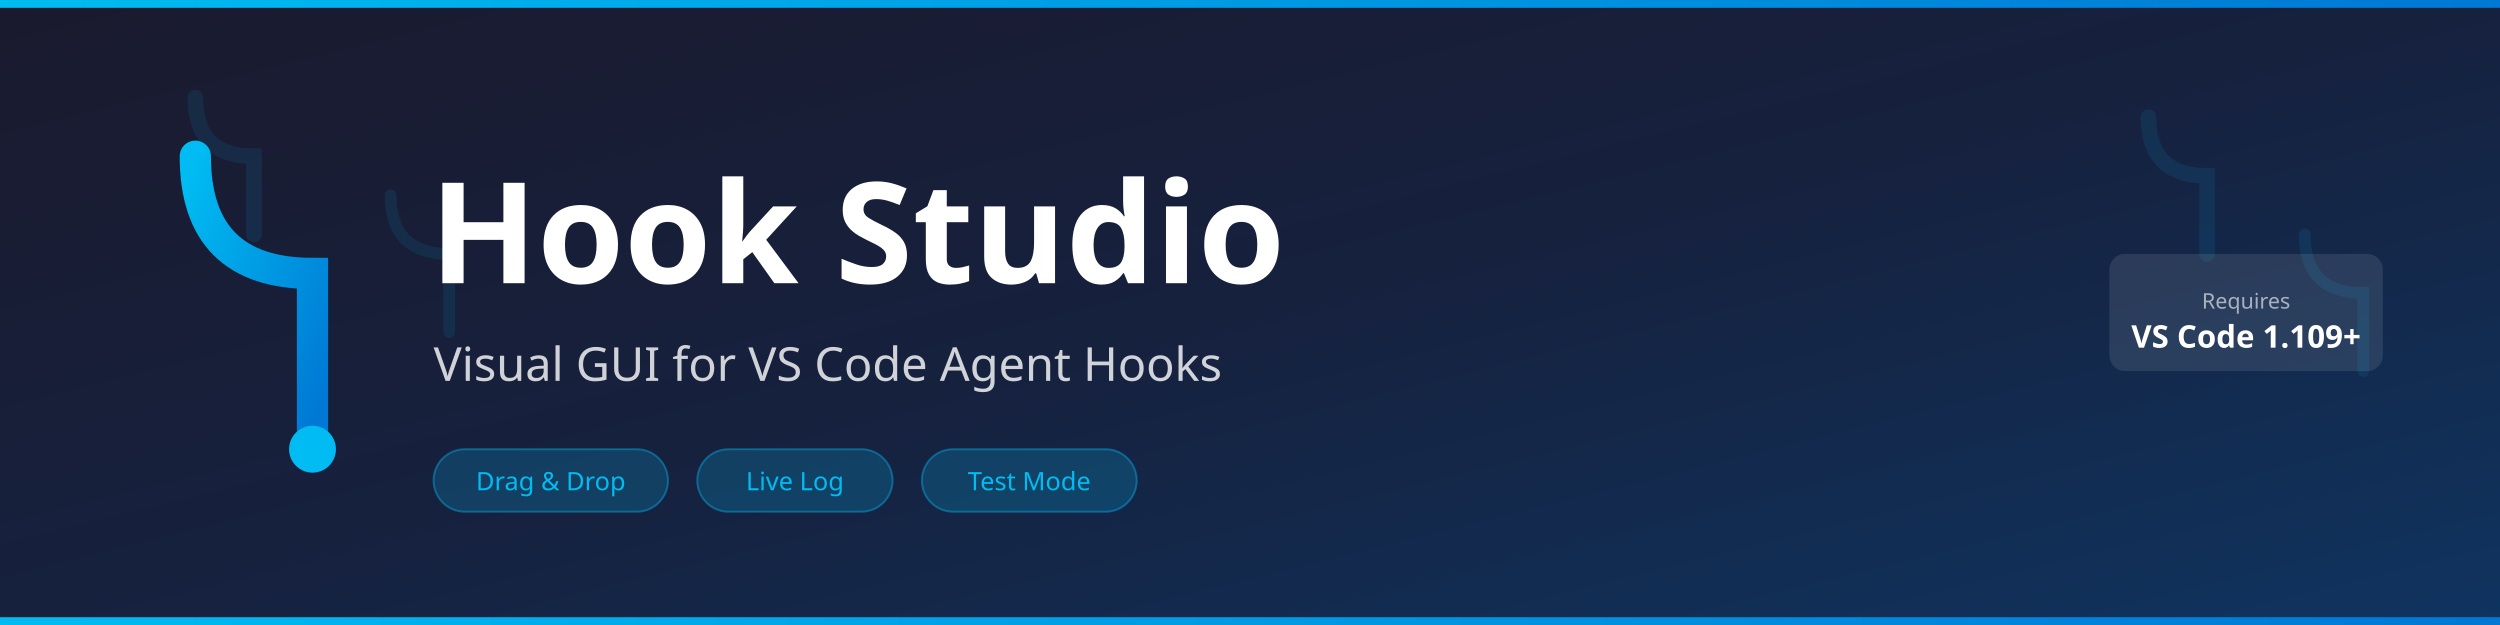
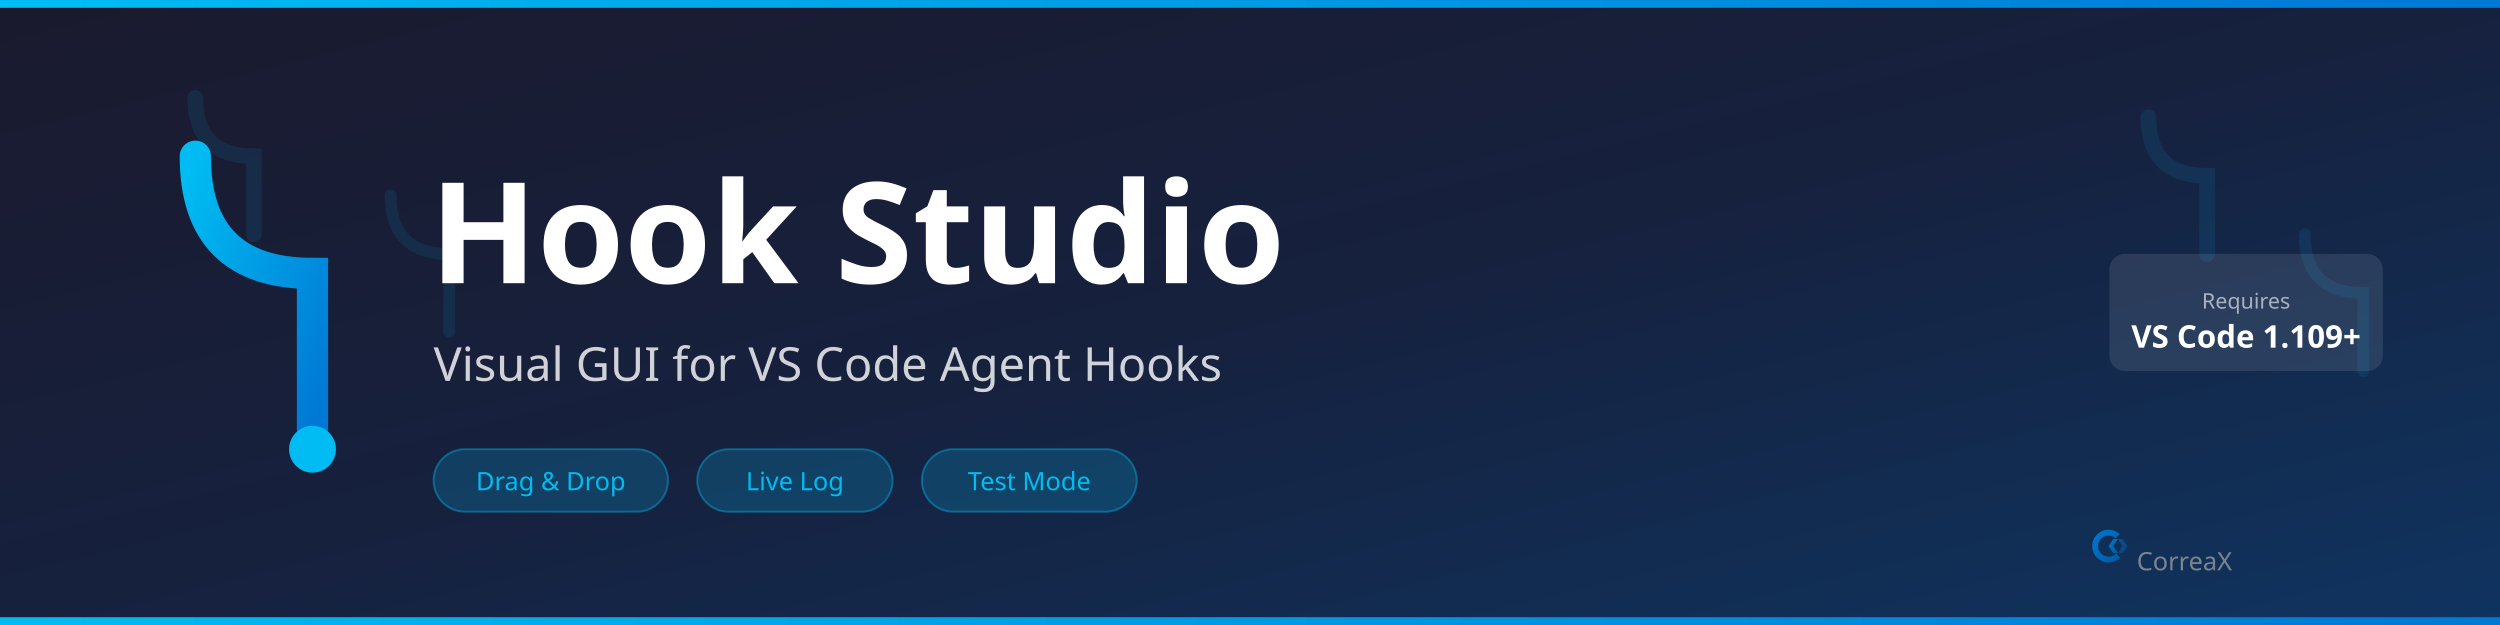
<svg xmlns="http://www.w3.org/2000/svg" viewBox="0 0 1280 320">
  <defs>
    <linearGradient id="bgGrad" x1="0%" y1="0%" x2="100%" y2="100%">
      <stop offset="0%" stop-color="#1a1a2e" />
      <stop offset="50%" stop-color="#16213e" />
      <stop offset="100%" stop-color="#0f3460" />
    </linearGradient>
    <linearGradient id="accentGrad" x1="0%" y1="0%" x2="100%" y2="0%">
      <stop offset="0%" stop-color="#00bcf2" />
      <stop offset="100%" stop-color="#0078d4" />
    </linearGradient>
    <linearGradient id="hookGrad" x1="0%" y1="0%" x2="100%" y2="100%">
      <stop offset="0%" stop-color="#00bcf2" />
      <stop offset="100%" stop-color="#0078d4" />
+     </linearGradient>
+     <linearGradient id="cxGrad" x1="0%" y1="0%" x2="100%" y2="100%">
+       <stop offset="0%" stop-color="#0078d4" />
+       <stop offset="100%" stop-color="#005a9e" />
    </linearGradient>
  </defs>
  <rect width="1280" height="320" fill="url(#bgGrad)" />
  <rect x="0" y="0" width="1280" height="4" fill="url(#accentGrad)" />
  <rect x="0" y="316" width="1280" height="4" fill="url(#accentGrad)" />
  <g opacity="0.1">
    <path d="M100 50 Q100 80 130 80 L130 120" stroke="#00bcf2" stroke-width="8" fill="none" stroke-linecap="round" />
    <path d="M200 100 Q200 130 230 130 L230 170" stroke="#00bcf2" stroke-width="6" fill="none" stroke-linecap="round" />
    <path d="M1100 60 Q1100 90 1130 90 L1130 130" stroke="#00bcf2" stroke-width="8" fill="none" stroke-linecap="round" />
    <path d="M1180 120 Q1180 150 1210 150 L1210 190" stroke="#00bcf2" stroke-width="6" fill="none" stroke-linecap="round" />
  </g>
  <g transform="translate(100, 80)">
    <path d="M0 0 Q0 60 60 60 L60 140" stroke="url(#hookGrad)" stroke-width="16" fill="none" stroke-linecap="round" />
    <circle cx="60" cy="150" r="12" fill="#00bcf2" />
  </g>
  <text x="220" y="145" font-family="Segoe UI, system-ui, sans-serif" font-size="72" font-weight="700" fill="#ffffff">
    Hook Studio
  </text>
  <text x="222" y="195" font-family="Segoe UI, system-ui, sans-serif" font-size="24" fill="rgba(255,255,255,0.8)">
    Visual GUI for VS Code Agent Hooks
  </text>
  <g transform="translate(222, 230)">
    <rect x="0" y="0" width="120" height="32" rx="16" fill="rgba(0,188,242,0.2)" stroke="rgba(0,188,242,0.4)" stroke-width="1" />
    <text x="60" y="21" text-anchor="middle" font-family="Segoe UI, system-ui, sans-serif" font-size="13" fill="#00bcf2">Drag &amp; Drop</text>
    <rect x="135" y="0" width="100" height="32" rx="16" fill="rgba(0,188,242,0.2)" stroke="rgba(0,188,242,0.4)" stroke-width="1" />
    <text x="185" y="21" text-anchor="middle" font-family="Segoe UI, system-ui, sans-serif" font-size="13" fill="#00bcf2">Live Log</text>
    <rect x="250" y="0" width="110" height="32" rx="16" fill="rgba(0,188,242,0.2)" stroke="rgba(0,188,242,0.4)" stroke-width="1" />
    <text x="305" y="21" text-anchor="middle" font-family="Segoe UI, system-ui, sans-serif" font-size="13" fill="#00bcf2">Test Mode</text>
  </g>
  <g transform="translate(1080, 130)">
    <rect x="0" y="0" width="140" height="60" rx="8" fill="rgba(255,255,255,0.1)" />
    <text x="70" y="28" text-anchor="middle" font-family="Segoe UI, system-ui, sans-serif" font-size="11" fill="rgba(255,255,255,0.6)">Requires</text>
    <text x="70" y="48" text-anchor="middle" font-family="Segoe UI, system-ui, sans-serif" font-size="16" font-weight="600" fill="#ffffff">VS Code 1.109+</text>
  </g>
+   <g transform="translate(1070, 270)">
+     <g transform="scale(0.6)">
+       <path d="M16 2C8.268 2 2 8.268 2 16s6.268 14 14 14c3.866 0 7.389-1.568 9.928-4.1l-3.535-3.536A9.002 9.002 0 0116 25c-4.97 0-9-4.03-9-9s4.03-9 9-9c2.29 0 4.38.857 5.971 2.268l3.464-3.639C22.993 3.352 19.66 2 16 2z" fill="url(#cxGrad)" />
+       <path d="M20 10l-4 6 4 6h4l-4-6 4-6h-4z" fill="url(#cxGrad)" />
+       <path d="M24 10l4 6-4 6h4l4-6-4-6h-4z" fill="url(#cxGrad)" opacity="0.5" />
+     </g>
+     <text x="24" y="22" font-family="Segoe UI, system-ui, sans-serif" font-size="13" fill="rgba(160,160,160,0.75)">CorreaX</text>
+   </g>
</svg>
